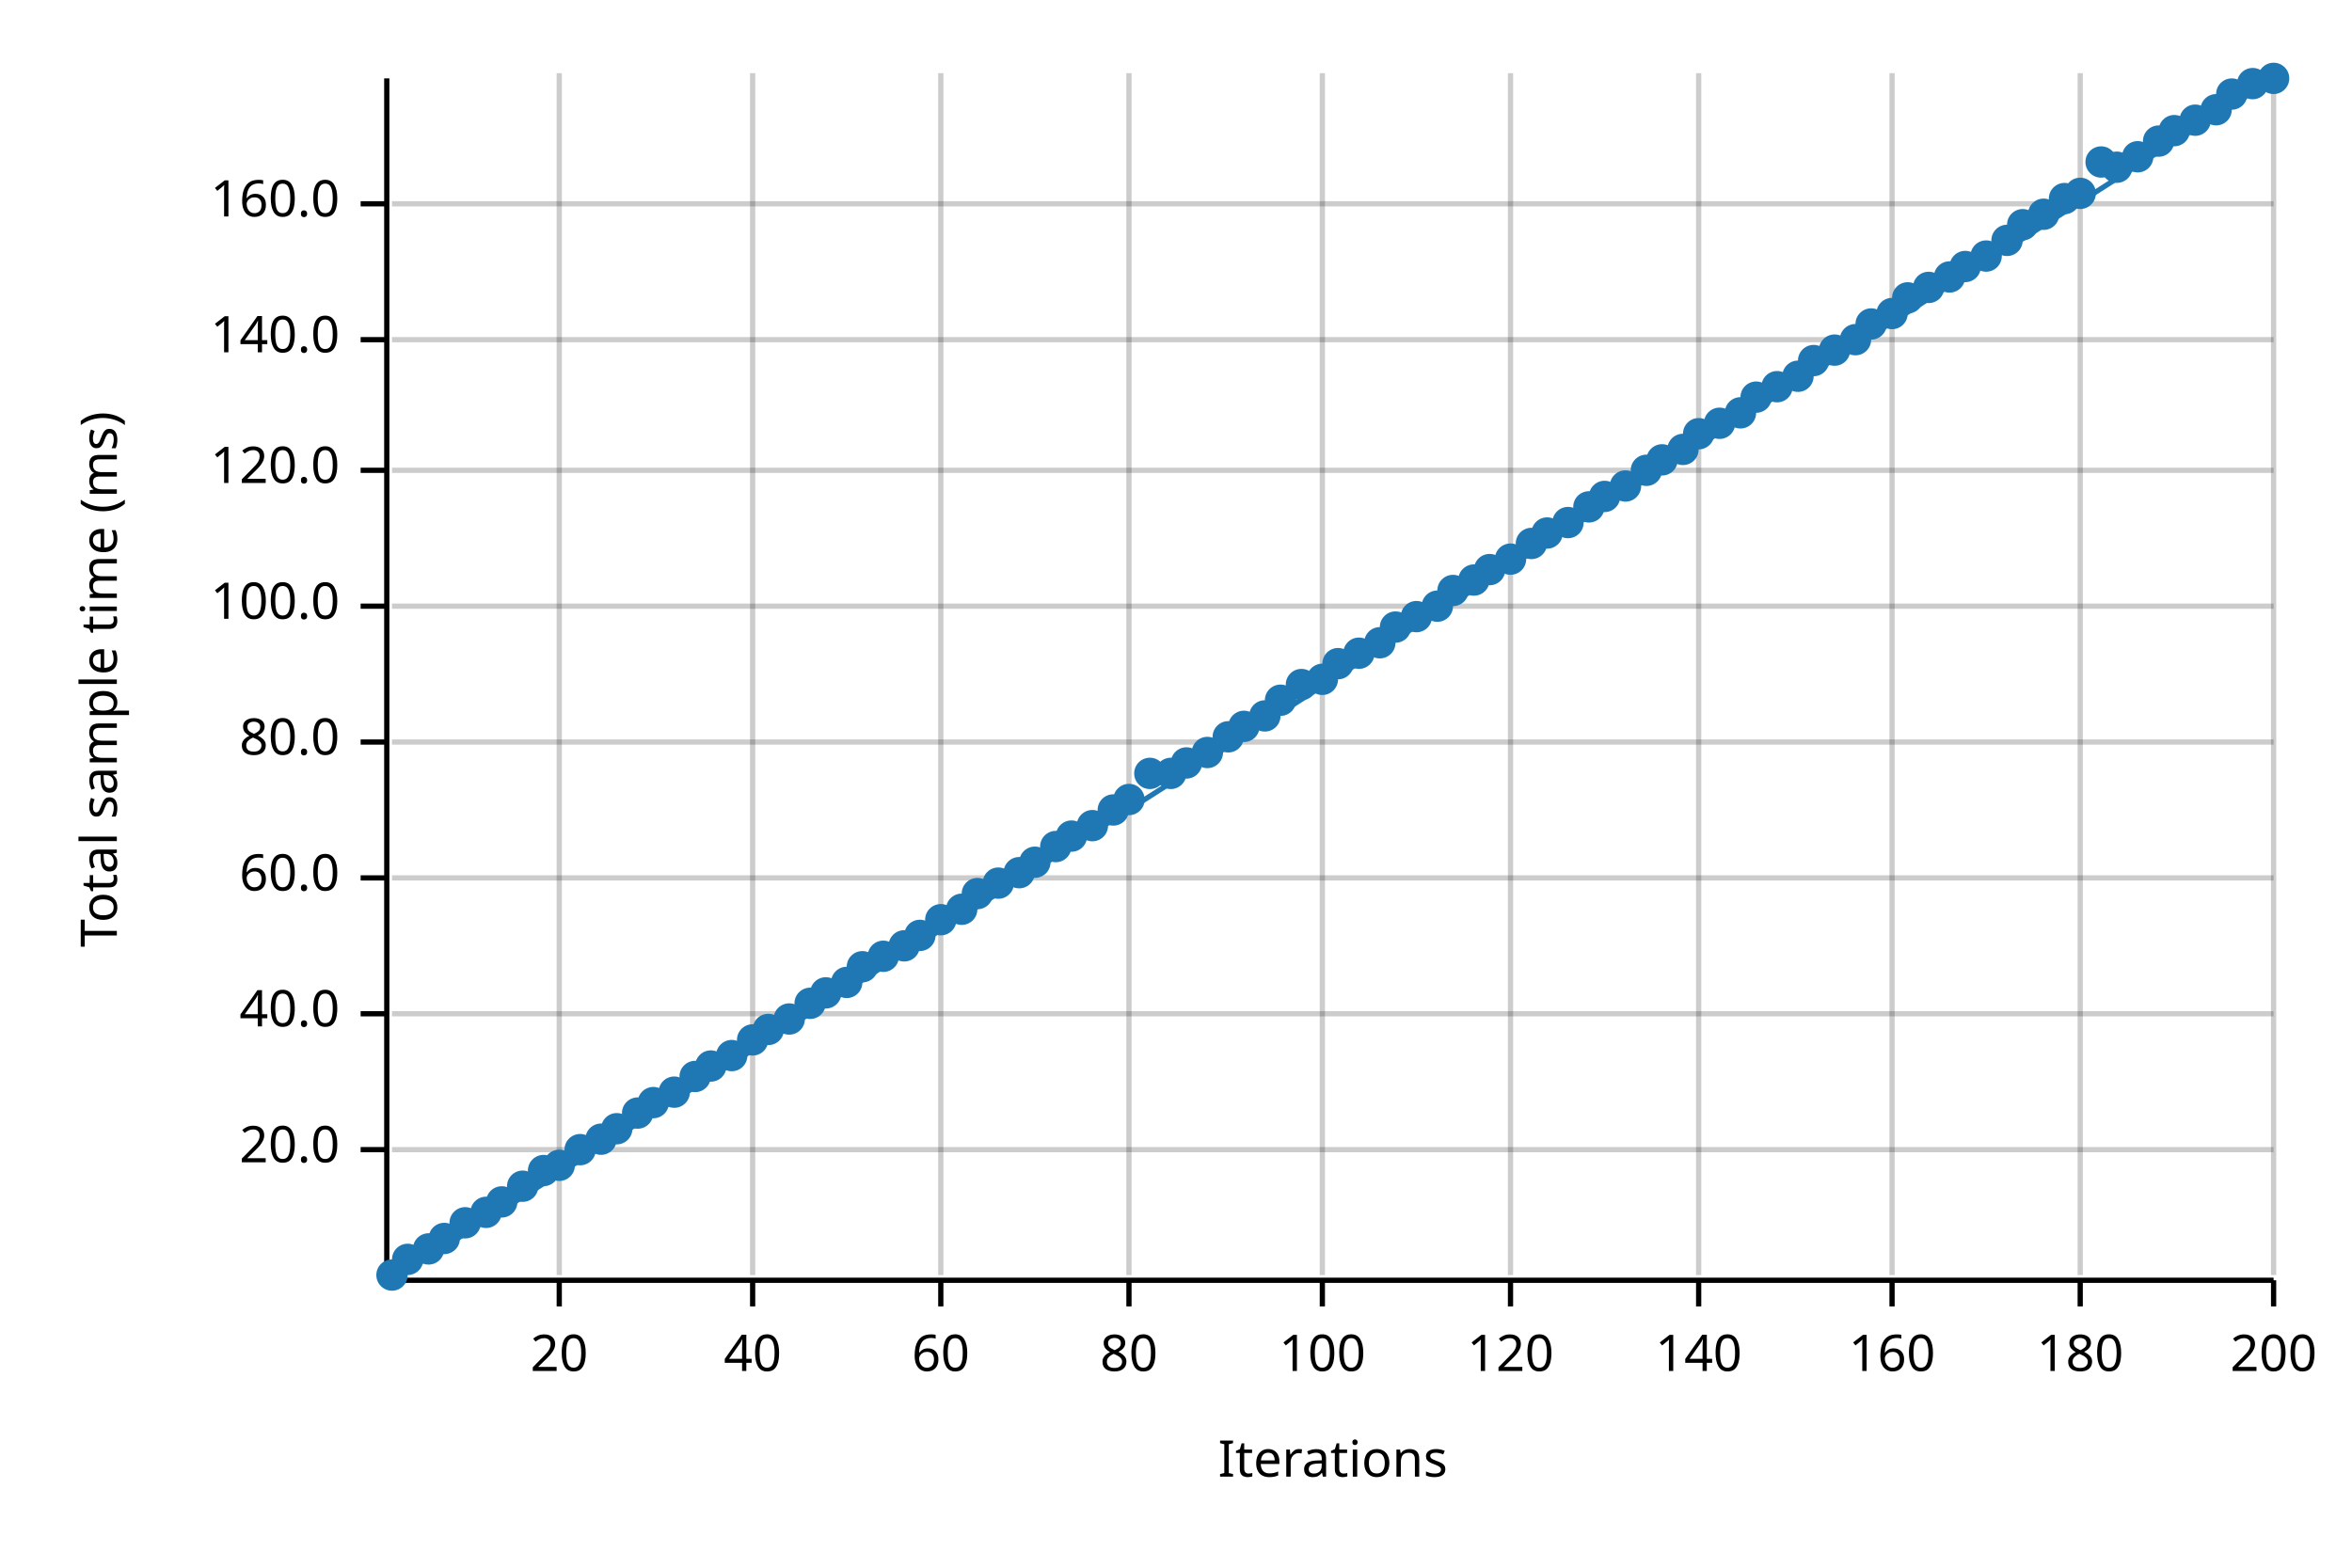
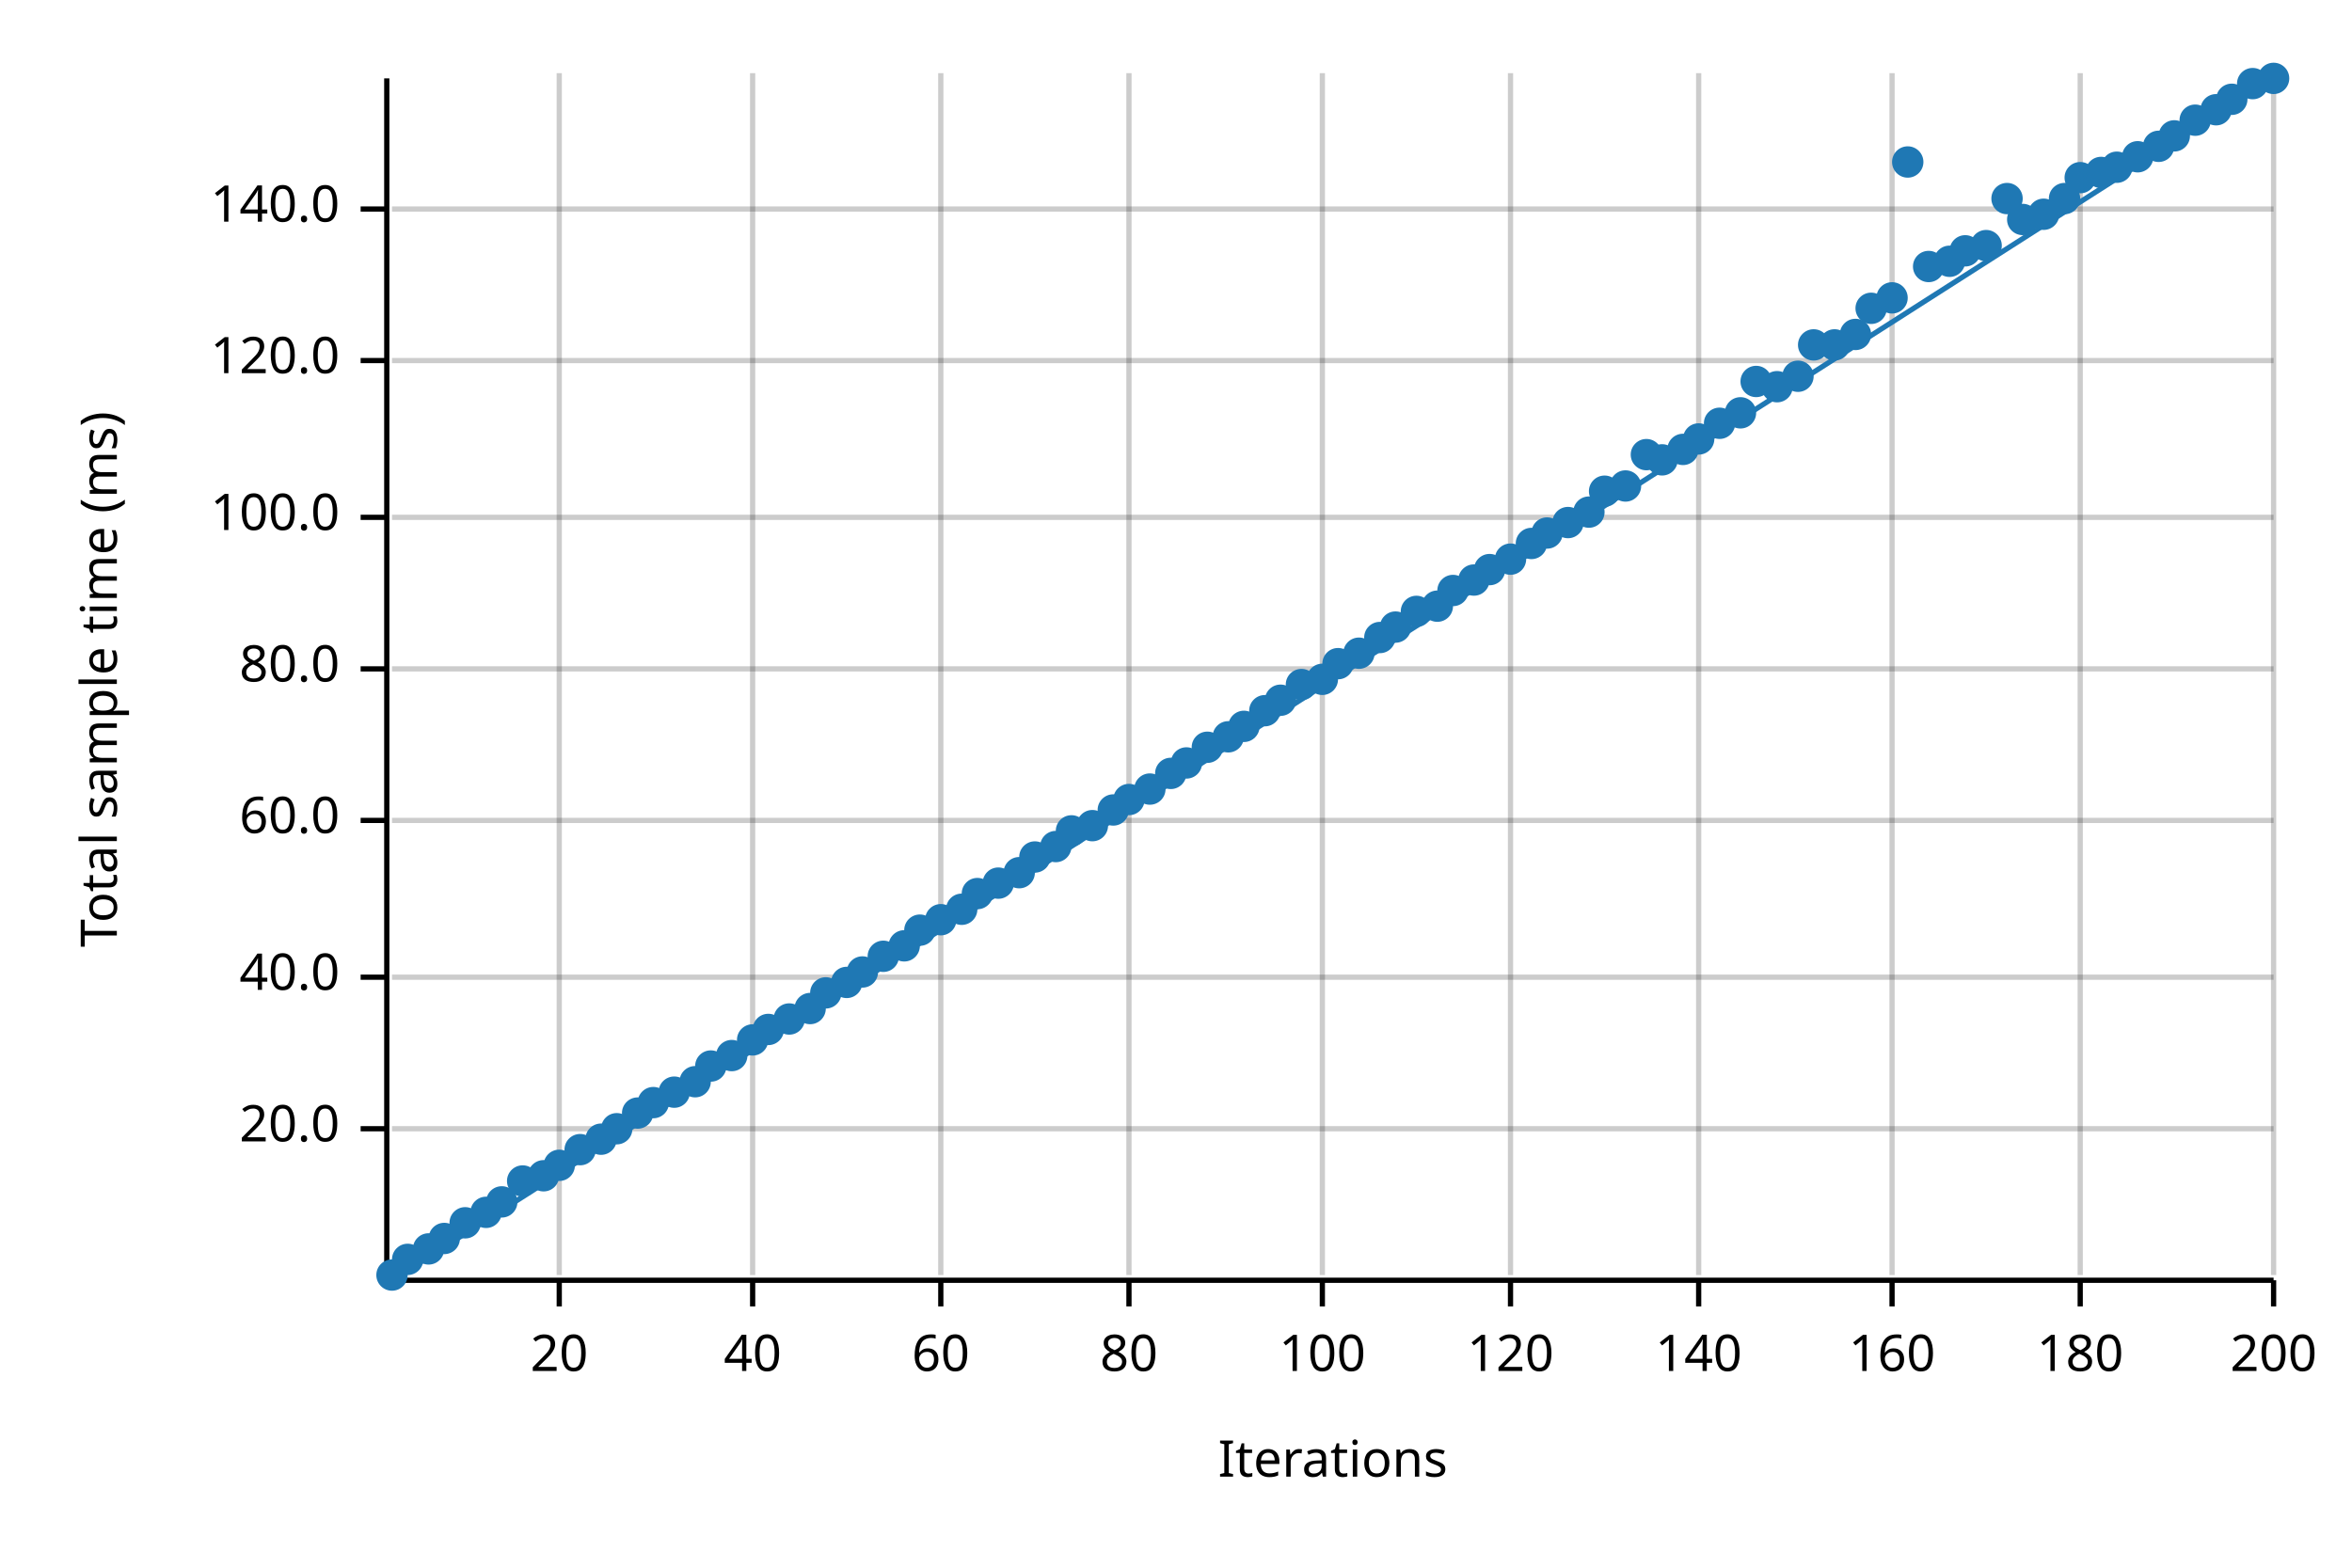
<svg xmlns="http://www.w3.org/2000/svg" width="450" height="300" viewBox="0 0 450 300">
  <text x="15" y="130" dy="0.76em" text-anchor="middle" font-family="sans-serif" font-size="9.677" opacity="1" fill="#000000" transform="rotate(270, 15, 130)">
Total sample time (ms)
</text>
  <text x="255" y="285" dy="-0.5ex" text-anchor="middle" font-family="sans-serif" font-size="9.677" opacity="1" fill="#000000">
Iterations
</text>
  <line opacity="0.2" stroke="#000000" stroke-width="1" x1="107" y1="244" x2="107" y2="14" />
  <line opacity="0.2" stroke="#000000" stroke-width="1" x1="144" y1="244" x2="144" y2="14" />
  <line opacity="0.2" stroke="#000000" stroke-width="1" x1="180" y1="244" x2="180" y2="14" />
  <line opacity="0.2" stroke="#000000" stroke-width="1" x1="216" y1="244" x2="216" y2="14" />
  <line opacity="0.2" stroke="#000000" stroke-width="1" x1="253" y1="244" x2="253" y2="14" />
  <line opacity="0.2" stroke="#000000" stroke-width="1" x1="289" y1="244" x2="289" y2="14" />
  <line opacity="0.2" stroke="#000000" stroke-width="1" x1="325" y1="244" x2="325" y2="14" />
  <line opacity="0.2" stroke="#000000" stroke-width="1" x1="362" y1="244" x2="362" y2="14" />
  <line opacity="0.2" stroke="#000000" stroke-width="1" x1="398" y1="244" x2="398" y2="14" />
  <line opacity="0.2" stroke="#000000" stroke-width="1" x1="435" y1="244" x2="435" y2="14" />
-   <line opacity="0.2" stroke="#000000" stroke-width="1" x1="75" y1="220" x2="435" y2="220" />
-   <line opacity="0.2" stroke="#000000" stroke-width="1" x1="75" y1="194" x2="435" y2="194" />
-   <line opacity="0.2" stroke="#000000" stroke-width="1" x1="75" y1="168" x2="435" y2="168" />
-   <line opacity="0.2" stroke="#000000" stroke-width="1" x1="75" y1="142" x2="435" y2="142" />
-   <line opacity="0.2" stroke="#000000" stroke-width="1" x1="75" y1="116" x2="435" y2="116" />
-   <line opacity="0.2" stroke="#000000" stroke-width="1" x1="75" y1="90" x2="435" y2="90" />
-   <line opacity="0.2" stroke="#000000" stroke-width="1" x1="75" y1="65" x2="435" y2="65" />
-   <line opacity="0.2" stroke="#000000" stroke-width="1" x1="75" y1="39" x2="435" y2="39" />
+   <line opacity="0.2" stroke="#000000" stroke-width="1" x1="75" y1="216" x2="435" y2="216" />
+   <line opacity="0.2" stroke="#000000" stroke-width="1" x1="75" y1="187" x2="435" y2="187" />
+   <line opacity="0.2" stroke="#000000" stroke-width="1" x1="75" y1="157" x2="435" y2="157" />
+   <line opacity="0.2" stroke="#000000" stroke-width="1" x1="75" y1="128" x2="435" y2="128" />
+   <line opacity="0.2" stroke="#000000" stroke-width="1" x1="75" y1="99" x2="435" y2="99" />
+   <line opacity="0.2" stroke="#000000" stroke-width="1" x1="75" y1="69" x2="435" y2="69" />
+   <line opacity="0.2" stroke="#000000" stroke-width="1" x1="75" y1="40" x2="435" y2="40" />
  <polyline fill="none" opacity="1" stroke="#000000" stroke-width="1" points="74,15 74,245 " />
-   <text x="65" y="220" dy="0.5ex" text-anchor="end" font-family="sans-serif" font-size="9.677" opacity="1" fill="#000000">
+   <text x="65" y="216" dy="0.5ex" text-anchor="end" font-family="sans-serif" font-size="9.677" opacity="1" fill="#000000">
20.0
</text>
-   <polyline fill="none" opacity="1" stroke="#000000" stroke-width="1" points="69,220 74,220 " />
-   <text x="65" y="194" dy="0.5ex" text-anchor="end" font-family="sans-serif" font-size="9.677" opacity="1" fill="#000000">
+   <polyline fill="none" opacity="1" stroke="#000000" stroke-width="1" points="69,216 74,216 " />
+   <text x="65" y="187" dy="0.5ex" text-anchor="end" font-family="sans-serif" font-size="9.677" opacity="1" fill="#000000">
40.0
</text>
-   <polyline fill="none" opacity="1" stroke="#000000" stroke-width="1" points="69,194 74,194 " />
-   <text x="65" y="168" dy="0.5ex" text-anchor="end" font-family="sans-serif" font-size="9.677" opacity="1" fill="#000000">
+   <polyline fill="none" opacity="1" stroke="#000000" stroke-width="1" points="69,187 74,187 " />
+   <text x="65" y="157" dy="0.5ex" text-anchor="end" font-family="sans-serif" font-size="9.677" opacity="1" fill="#000000">
60.0
</text>
-   <polyline fill="none" opacity="1" stroke="#000000" stroke-width="1" points="69,168 74,168 " />
-   <text x="65" y="142" dy="0.5ex" text-anchor="end" font-family="sans-serif" font-size="9.677" opacity="1" fill="#000000">
+   <polyline fill="none" opacity="1" stroke="#000000" stroke-width="1" points="69,157 74,157 " />
+   <text x="65" y="128" dy="0.5ex" text-anchor="end" font-family="sans-serif" font-size="9.677" opacity="1" fill="#000000">
80.0
</text>
-   <polyline fill="none" opacity="1" stroke="#000000" stroke-width="1" points="69,142 74,142 " />
-   <text x="65" y="116" dy="0.5ex" text-anchor="end" font-family="sans-serif" font-size="9.677" opacity="1" fill="#000000">
+   <polyline fill="none" opacity="1" stroke="#000000" stroke-width="1" points="69,128 74,128 " />
+   <text x="65" y="99" dy="0.5ex" text-anchor="end" font-family="sans-serif" font-size="9.677" opacity="1" fill="#000000">
100.0
</text>
-   <polyline fill="none" opacity="1" stroke="#000000" stroke-width="1" points="69,116 74,116 " />
-   <text x="65" y="90" dy="0.5ex" text-anchor="end" font-family="sans-serif" font-size="9.677" opacity="1" fill="#000000">
+   <polyline fill="none" opacity="1" stroke="#000000" stroke-width="1" points="69,99 74,99 " />
+   <text x="65" y="69" dy="0.5ex" text-anchor="end" font-family="sans-serif" font-size="9.677" opacity="1" fill="#000000">
120.0
</text>
-   <polyline fill="none" opacity="1" stroke="#000000" stroke-width="1" points="69,90 74,90 " />
-   <text x="65" y="65" dy="0.5ex" text-anchor="end" font-family="sans-serif" font-size="9.677" opacity="1" fill="#000000">
+   <polyline fill="none" opacity="1" stroke="#000000" stroke-width="1" points="69,69 74,69 " />
+   <text x="65" y="40" dy="0.5ex" text-anchor="end" font-family="sans-serif" font-size="9.677" opacity="1" fill="#000000">
140.0
</text>
-   <polyline fill="none" opacity="1" stroke="#000000" stroke-width="1" points="69,65 74,65 " />
-   <text x="65" y="39" dy="0.5ex" text-anchor="end" font-family="sans-serif" font-size="9.677" opacity="1" fill="#000000">
- 160.0
- </text>
-   <polyline fill="none" opacity="1" stroke="#000000" stroke-width="1" points="69,39 74,39 " />
+   <polyline fill="none" opacity="1" stroke="#000000" stroke-width="1" points="69,40 74,40 " />
  <polyline fill="none" opacity="1" stroke="#000000" stroke-width="1" points="75,245 435,245 " />
  <text x="107" y="255" dy="0.76em" text-anchor="middle" font-family="sans-serif" font-size="9.677" opacity="1" fill="#000000">
20
</text>
  <polyline fill="none" opacity="1" stroke="#000000" stroke-width="1" points="107,245 107,250 " />
  <text x="144" y="255" dy="0.76em" text-anchor="middle" font-family="sans-serif" font-size="9.677" opacity="1" fill="#000000">
40
</text>
  <polyline fill="none" opacity="1" stroke="#000000" stroke-width="1" points="144,245 144,250 " />
  <text x="180" y="255" dy="0.76em" text-anchor="middle" font-family="sans-serif" font-size="9.677" opacity="1" fill="#000000">
60
</text>
  <polyline fill="none" opacity="1" stroke="#000000" stroke-width="1" points="180,245 180,250 " />
  <text x="216" y="255" dy="0.76em" text-anchor="middle" font-family="sans-serif" font-size="9.677" opacity="1" fill="#000000">
80
</text>
  <polyline fill="none" opacity="1" stroke="#000000" stroke-width="1" points="216,245 216,250 " />
  <text x="253" y="255" dy="0.76em" text-anchor="middle" font-family="sans-serif" font-size="9.677" opacity="1" fill="#000000">
100
</text>
  <polyline fill="none" opacity="1" stroke="#000000" stroke-width="1" points="253,245 253,250 " />
  <text x="289" y="255" dy="0.76em" text-anchor="middle" font-family="sans-serif" font-size="9.677" opacity="1" fill="#000000">
120
</text>
  <polyline fill="none" opacity="1" stroke="#000000" stroke-width="1" points="289,245 289,250 " />
  <text x="325" y="255" dy="0.76em" text-anchor="middle" font-family="sans-serif" font-size="9.677" opacity="1" fill="#000000">
140
</text>
  <polyline fill="none" opacity="1" stroke="#000000" stroke-width="1" points="325,245 325,250 " />
  <text x="362" y="255" dy="0.76em" text-anchor="middle" font-family="sans-serif" font-size="9.677" opacity="1" fill="#000000">
160
</text>
  <polyline fill="none" opacity="1" stroke="#000000" stroke-width="1" points="362,245 362,250 " />
  <text x="398" y="255" dy="0.76em" text-anchor="middle" font-family="sans-serif" font-size="9.677" opacity="1" fill="#000000">
180
</text>
  <polyline fill="none" opacity="1" stroke="#000000" stroke-width="1" points="398,245 398,250 " />
  <text x="435" y="255" dy="0.76em" text-anchor="middle" font-family="sans-serif" font-size="9.677" opacity="1" fill="#000000">
200
</text>
  <polyline fill="none" opacity="1" stroke="#000000" stroke-width="1" points="435,245 435,250 " />
  <circle cx="75" cy="244" r="3" opacity="1" fill="#1F78B4" stroke="none" stroke-width="1" />
  <circle cx="78" cy="241" r="3" opacity="1" fill="#1F78B4" stroke="none" stroke-width="1" />
  <circle cx="82" cy="239" r="3" opacity="1" fill="#1F78B4" stroke="none" stroke-width="1" />
  <circle cx="85" cy="237" r="3" opacity="1" fill="#1F78B4" stroke="none" stroke-width="1" />
  <circle cx="89" cy="234" r="3" opacity="1" fill="#1F78B4" stroke="none" stroke-width="1" />
  <circle cx="93" cy="232" r="3" opacity="1" fill="#1F78B4" stroke="none" stroke-width="1" />
  <circle cx="96" cy="230" r="3" opacity="1" fill="#1F78B4" stroke="none" stroke-width="1" />
-   <circle cx="100" cy="227" r="3" opacity="1" fill="#1F78B4" stroke="none" stroke-width="1" />
-   <circle cx="104" cy="224" r="3" opacity="1" fill="#1F78B4" stroke="none" stroke-width="1" />
+   <circle cx="100" cy="226" r="3" opacity="1" fill="#1F78B4" stroke="none" stroke-width="1" />
+   <circle cx="104" cy="225" r="3" opacity="1" fill="#1F78B4" stroke="none" stroke-width="1" />
  <circle cx="107" cy="223" r="3" opacity="1" fill="#1F78B4" stroke="none" stroke-width="1" />
  <circle cx="111" cy="220" r="3" opacity="1" fill="#1F78B4" stroke="none" stroke-width="1" />
  <circle cx="115" cy="218" r="3" opacity="1" fill="#1F78B4" stroke="none" stroke-width="1" />
  <circle cx="118" cy="216" r="3" opacity="1" fill="#1F78B4" stroke="none" stroke-width="1" />
  <circle cx="122" cy="213" r="3" opacity="1" fill="#1F78B4" stroke="none" stroke-width="1" />
  <circle cx="125" cy="211" r="3" opacity="1" fill="#1F78B4" stroke="none" stroke-width="1" />
  <circle cx="129" cy="209" r="3" opacity="1" fill="#1F78B4" stroke="none" stroke-width="1" />
-   <circle cx="133" cy="206" r="3" opacity="1" fill="#1F78B4" stroke="none" stroke-width="1" />
+   <circle cx="133" cy="207" r="3" opacity="1" fill="#1F78B4" stroke="none" stroke-width="1" />
  <circle cx="136" cy="204" r="3" opacity="1" fill="#1F78B4" stroke="none" stroke-width="1" />
  <circle cx="140" cy="202" r="3" opacity="1" fill="#1F78B4" stroke="none" stroke-width="1" />
  <circle cx="144" cy="199" r="3" opacity="1" fill="#1F78B4" stroke="none" stroke-width="1" />
  <circle cx="147" cy="197" r="3" opacity="1" fill="#1F78B4" stroke="none" stroke-width="1" />
  <circle cx="151" cy="195" r="3" opacity="1" fill="#1F78B4" stroke="none" stroke-width="1" />
-   <circle cx="155" cy="192" r="3" opacity="1" fill="#1F78B4" stroke="none" stroke-width="1" />
+   <circle cx="155" cy="193" r="3" opacity="1" fill="#1F78B4" stroke="none" stroke-width="1" />
  <circle cx="158" cy="190" r="3" opacity="1" fill="#1F78B4" stroke="none" stroke-width="1" />
  <circle cx="162" cy="188" r="3" opacity="1" fill="#1F78B4" stroke="none" stroke-width="1" />
-   <circle cx="165" cy="185" r="3" opacity="1" fill="#1F78B4" stroke="none" stroke-width="1" />
+   <circle cx="165" cy="186" r="3" opacity="1" fill="#1F78B4" stroke="none" stroke-width="1" />
  <circle cx="169" cy="183" r="3" opacity="1" fill="#1F78B4" stroke="none" stroke-width="1" />
  <circle cx="173" cy="181" r="3" opacity="1" fill="#1F78B4" stroke="none" stroke-width="1" />
-   <circle cx="176" cy="179" r="3" opacity="1" fill="#1F78B4" stroke="none" stroke-width="1" />
+   <circle cx="176" cy="178" r="3" opacity="1" fill="#1F78B4" stroke="none" stroke-width="1" />
  <circle cx="180" cy="176" r="3" opacity="1" fill="#1F78B4" stroke="none" stroke-width="1" />
  <circle cx="184" cy="174" r="3" opacity="1" fill="#1F78B4" stroke="none" stroke-width="1" />
  <circle cx="187" cy="171" r="3" opacity="1" fill="#1F78B4" stroke="none" stroke-width="1" />
  <circle cx="191" cy="169" r="3" opacity="1" fill="#1F78B4" stroke="none" stroke-width="1" />
  <circle cx="195" cy="167" r="3" opacity="1" fill="#1F78B4" stroke="none" stroke-width="1" />
-   <circle cx="198" cy="165" r="3" opacity="1" fill="#1F78B4" stroke="none" stroke-width="1" />
+   <circle cx="198" cy="164" r="3" opacity="1" fill="#1F78B4" stroke="none" stroke-width="1" />
  <circle cx="202" cy="162" r="3" opacity="1" fill="#1F78B4" stroke="none" stroke-width="1" />
-   <circle cx="205" cy="160" r="3" opacity="1" fill="#1F78B4" stroke="none" stroke-width="1" />
+   <circle cx="205" cy="159" r="3" opacity="1" fill="#1F78B4" stroke="none" stroke-width="1" />
  <circle cx="209" cy="158" r="3" opacity="1" fill="#1F78B4" stroke="none" stroke-width="1" />
  <circle cx="213" cy="155" r="3" opacity="1" fill="#1F78B4" stroke="none" stroke-width="1" />
  <circle cx="216" cy="153" r="3" opacity="1" fill="#1F78B4" stroke="none" stroke-width="1" />
-   <circle cx="220" cy="148" r="3" opacity="1" fill="#1F78B4" stroke="none" stroke-width="1" />
+   <circle cx="220" cy="151" r="3" opacity="1" fill="#1F78B4" stroke="none" stroke-width="1" />
  <circle cx="224" cy="148" r="3" opacity="1" fill="#1F78B4" stroke="none" stroke-width="1" />
  <circle cx="227" cy="146" r="3" opacity="1" fill="#1F78B4" stroke="none" stroke-width="1" />
-   <circle cx="231" cy="144" r="3" opacity="1" fill="#1F78B4" stroke="none" stroke-width="1" />
+   <circle cx="231" cy="143" r="3" opacity="1" fill="#1F78B4" stroke="none" stroke-width="1" />
  <circle cx="235" cy="141" r="3" opacity="1" fill="#1F78B4" stroke="none" stroke-width="1" />
  <circle cx="238" cy="139" r="3" opacity="1" fill="#1F78B4" stroke="none" stroke-width="1" />
-   <circle cx="242" cy="137" r="3" opacity="1" fill="#1F78B4" stroke="none" stroke-width="1" />
+   <circle cx="242" cy="136" r="3" opacity="1" fill="#1F78B4" stroke="none" stroke-width="1" />
  <circle cx="245" cy="134" r="3" opacity="1" fill="#1F78B4" stroke="none" stroke-width="1" />
  <circle cx="249" cy="131" r="3" opacity="1" fill="#1F78B4" stroke="none" stroke-width="1" />
  <circle cx="253" cy="130" r="3" opacity="1" fill="#1F78B4" stroke="none" stroke-width="1" />
  <circle cx="256" cy="127" r="3" opacity="1" fill="#1F78B4" stroke="none" stroke-width="1" />
  <circle cx="260" cy="125" r="3" opacity="1" fill="#1F78B4" stroke="none" stroke-width="1" />
-   <circle cx="264" cy="123" r="3" opacity="1" fill="#1F78B4" stroke="none" stroke-width="1" />
+   <circle cx="264" cy="122" r="3" opacity="1" fill="#1F78B4" stroke="none" stroke-width="1" />
  <circle cx="267" cy="120" r="3" opacity="1" fill="#1F78B4" stroke="none" stroke-width="1" />
-   <circle cx="271" cy="118" r="3" opacity="1" fill="#1F78B4" stroke="none" stroke-width="1" />
+   <circle cx="271" cy="117" r="3" opacity="1" fill="#1F78B4" stroke="none" stroke-width="1" />
  <circle cx="275" cy="116" r="3" opacity="1" fill="#1F78B4" stroke="none" stroke-width="1" />
  <circle cx="278" cy="113" r="3" opacity="1" fill="#1F78B4" stroke="none" stroke-width="1" />
  <circle cx="282" cy="111" r="3" opacity="1" fill="#1F78B4" stroke="none" stroke-width="1" />
  <circle cx="285" cy="109" r="3" opacity="1" fill="#1F78B4" stroke="none" stroke-width="1" />
  <circle cx="289" cy="107" r="3" opacity="1" fill="#1F78B4" stroke="none" stroke-width="1" />
  <circle cx="293" cy="104" r="3" opacity="1" fill="#1F78B4" stroke="none" stroke-width="1" />
  <circle cx="296" cy="102" r="3" opacity="1" fill="#1F78B4" stroke="none" stroke-width="1" />
  <circle cx="300" cy="100" r="3" opacity="1" fill="#1F78B4" stroke="none" stroke-width="1" />
-   <circle cx="304" cy="97" r="3" opacity="1" fill="#1F78B4" stroke="none" stroke-width="1" />
-   <circle cx="307" cy="95" r="3" opacity="1" fill="#1F78B4" stroke="none" stroke-width="1" />
+   <circle cx="304" cy="98" r="3" opacity="1" fill="#1F78B4" stroke="none" stroke-width="1" />
+   <circle cx="307" cy="94" r="3" opacity="1" fill="#1F78B4" stroke="none" stroke-width="1" />
  <circle cx="311" cy="93" r="3" opacity="1" fill="#1F78B4" stroke="none" stroke-width="1" />
-   <circle cx="315" cy="90" r="3" opacity="1" fill="#1F78B4" stroke="none" stroke-width="1" />
+   <circle cx="315" cy="87" r="3" opacity="1" fill="#1F78B4" stroke="none" stroke-width="1" />
  <circle cx="318" cy="88" r="3" opacity="1" fill="#1F78B4" stroke="none" stroke-width="1" />
  <circle cx="322" cy="86" r="3" opacity="1" fill="#1F78B4" stroke="none" stroke-width="1" />
-   <circle cx="325" cy="83" r="3" opacity="1" fill="#1F78B4" stroke="none" stroke-width="1" />
+   <circle cx="325" cy="84" r="3" opacity="1" fill="#1F78B4" stroke="none" stroke-width="1" />
  <circle cx="329" cy="81" r="3" opacity="1" fill="#1F78B4" stroke="none" stroke-width="1" />
  <circle cx="333" cy="79" r="3" opacity="1" fill="#1F78B4" stroke="none" stroke-width="1" />
-   <circle cx="336" cy="76" r="3" opacity="1" fill="#1F78B4" stroke="none" stroke-width="1" />
+   <circle cx="336" cy="73" r="3" opacity="1" fill="#1F78B4" stroke="none" stroke-width="1" />
  <circle cx="340" cy="74" r="3" opacity="1" fill="#1F78B4" stroke="none" stroke-width="1" />
  <circle cx="344" cy="72" r="3" opacity="1" fill="#1F78B4" stroke="none" stroke-width="1" />
-   <circle cx="347" cy="69" r="3" opacity="1" fill="#1F78B4" stroke="none" stroke-width="1" />
-   <circle cx="351" cy="67" r="3" opacity="1" fill="#1F78B4" stroke="none" stroke-width="1" />
-   <circle cx="355" cy="65" r="3" opacity="1" fill="#1F78B4" stroke="none" stroke-width="1" />
-   <circle cx="358" cy="62" r="3" opacity="1" fill="#1F78B4" stroke="none" stroke-width="1" />
-   <circle cx="362" cy="60" r="3" opacity="1" fill="#1F78B4" stroke="none" stroke-width="1" />
-   <circle cx="365" cy="57" r="3" opacity="1" fill="#1F78B4" stroke="none" stroke-width="1" />
-   <circle cx="369" cy="55" r="3" opacity="1" fill="#1F78B4" stroke="none" stroke-width="1" />
-   <circle cx="373" cy="53" r="3" opacity="1" fill="#1F78B4" stroke="none" stroke-width="1" />
-   <circle cx="376" cy="51" r="3" opacity="1" fill="#1F78B4" stroke="none" stroke-width="1" />
-   <circle cx="380" cy="49" r="3" opacity="1" fill="#1F78B4" stroke="none" stroke-width="1" />
-   <circle cx="384" cy="46" r="3" opacity="1" fill="#1F78B4" stroke="none" stroke-width="1" />
-   <circle cx="387" cy="43" r="3" opacity="1" fill="#1F78B4" stroke="none" stroke-width="1" />
+   <circle cx="347" cy="66" r="3" opacity="1" fill="#1F78B4" stroke="none" stroke-width="1" />
+   <circle cx="351" cy="66" r="3" opacity="1" fill="#1F78B4" stroke="none" stroke-width="1" />
+   <circle cx="355" cy="64" r="3" opacity="1" fill="#1F78B4" stroke="none" stroke-width="1" />
+   <circle cx="358" cy="59" r="3" opacity="1" fill="#1F78B4" stroke="none" stroke-width="1" />
+   <circle cx="362" cy="57" r="3" opacity="1" fill="#1F78B4" stroke="none" stroke-width="1" />
+   <circle cx="365" cy="31" r="3" opacity="1" fill="#1F78B4" stroke="none" stroke-width="1" />
+   <circle cx="369" cy="51" r="3" opacity="1" fill="#1F78B4" stroke="none" stroke-width="1" />
+   <circle cx="373" cy="50" r="3" opacity="1" fill="#1F78B4" stroke="none" stroke-width="1" />
+   <circle cx="376" cy="48" r="3" opacity="1" fill="#1F78B4" stroke="none" stroke-width="1" />
+   <circle cx="380" cy="47" r="3" opacity="1" fill="#1F78B4" stroke="none" stroke-width="1" />
+   <circle cx="384" cy="38" r="3" opacity="1" fill="#1F78B4" stroke="none" stroke-width="1" />
+   <circle cx="387" cy="42" r="3" opacity="1" fill="#1F78B4" stroke="none" stroke-width="1" />
  <circle cx="391" cy="41" r="3" opacity="1" fill="#1F78B4" stroke="none" stroke-width="1" />
  <circle cx="395" cy="38" r="3" opacity="1" fill="#1F78B4" stroke="none" stroke-width="1" />
-   <circle cx="398" cy="37" r="3" opacity="1" fill="#1F78B4" stroke="none" stroke-width="1" />
-   <circle cx="402" cy="31" r="3" opacity="1" fill="#1F78B4" stroke="none" stroke-width="1" />
+   <circle cx="398" cy="34" r="3" opacity="1" fill="#1F78B4" stroke="none" stroke-width="1" />
+   <circle cx="402" cy="33" r="3" opacity="1" fill="#1F78B4" stroke="none" stroke-width="1" />
  <circle cx="405" cy="32" r="3" opacity="1" fill="#1F78B4" stroke="none" stroke-width="1" />
  <circle cx="409" cy="30" r="3" opacity="1" fill="#1F78B4" stroke="none" stroke-width="1" />
-   <circle cx="413" cy="27" r="3" opacity="1" fill="#1F78B4" stroke="none" stroke-width="1" />
-   <circle cx="416" cy="25" r="3" opacity="1" fill="#1F78B4" stroke="none" stroke-width="1" />
+   <circle cx="413" cy="28" r="3" opacity="1" fill="#1F78B4" stroke="none" stroke-width="1" />
+   <circle cx="416" cy="26" r="3" opacity="1" fill="#1F78B4" stroke="none" stroke-width="1" />
  <circle cx="420" cy="23" r="3" opacity="1" fill="#1F78B4" stroke="none" stroke-width="1" />
  <circle cx="424" cy="21" r="3" opacity="1" fill="#1F78B4" stroke="none" stroke-width="1" />
-   <circle cx="427" cy="18" r="3" opacity="1" fill="#1F78B4" stroke="none" stroke-width="1" />
+   <circle cx="427" cy="19" r="3" opacity="1" fill="#1F78B4" stroke="none" stroke-width="1" />
  <circle cx="431" cy="16" r="3" opacity="1" fill="#1F78B4" stroke="none" stroke-width="1" />
  <circle cx="435" cy="15" r="3" opacity="1" fill="#1F78B4" stroke="none" stroke-width="1" />
  <polyline fill="none" opacity="1" stroke="#1F78B4" stroke-width="1" points="75,245 435,15 " />
  <polygon opacity="0.25" fill="#1F78B4" points="75,245 435,15 435,15 " />
</svg>
